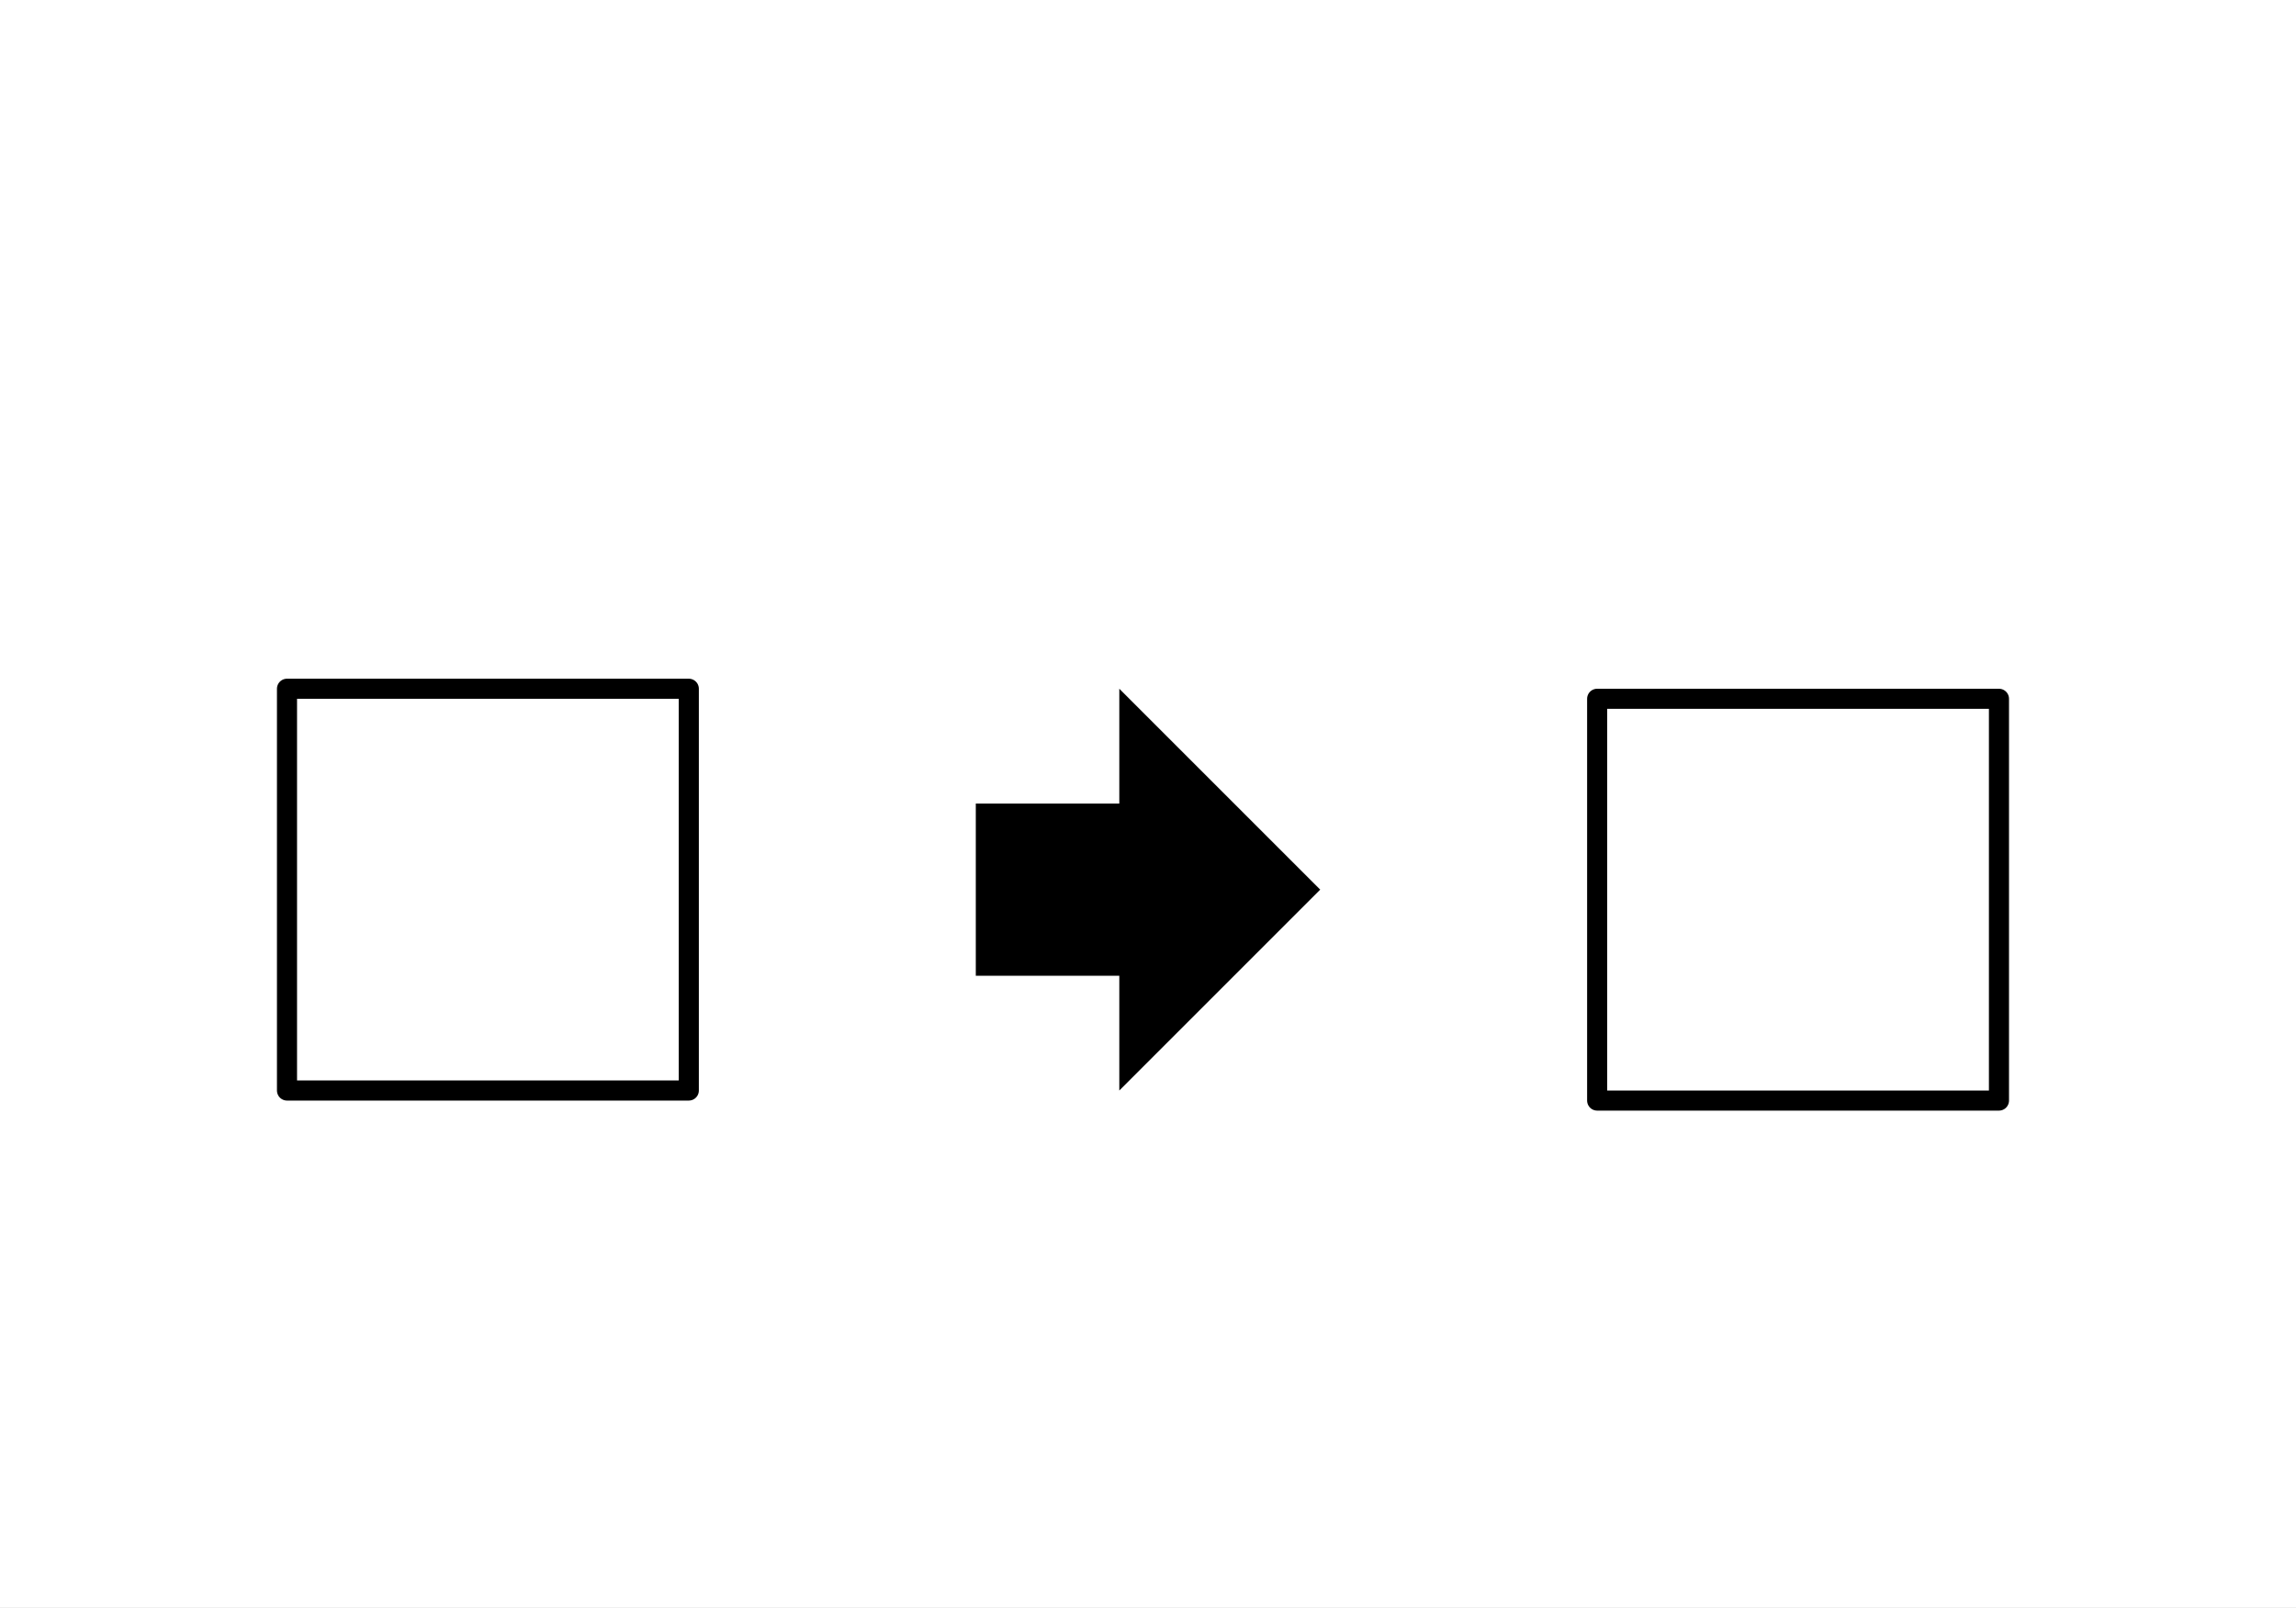
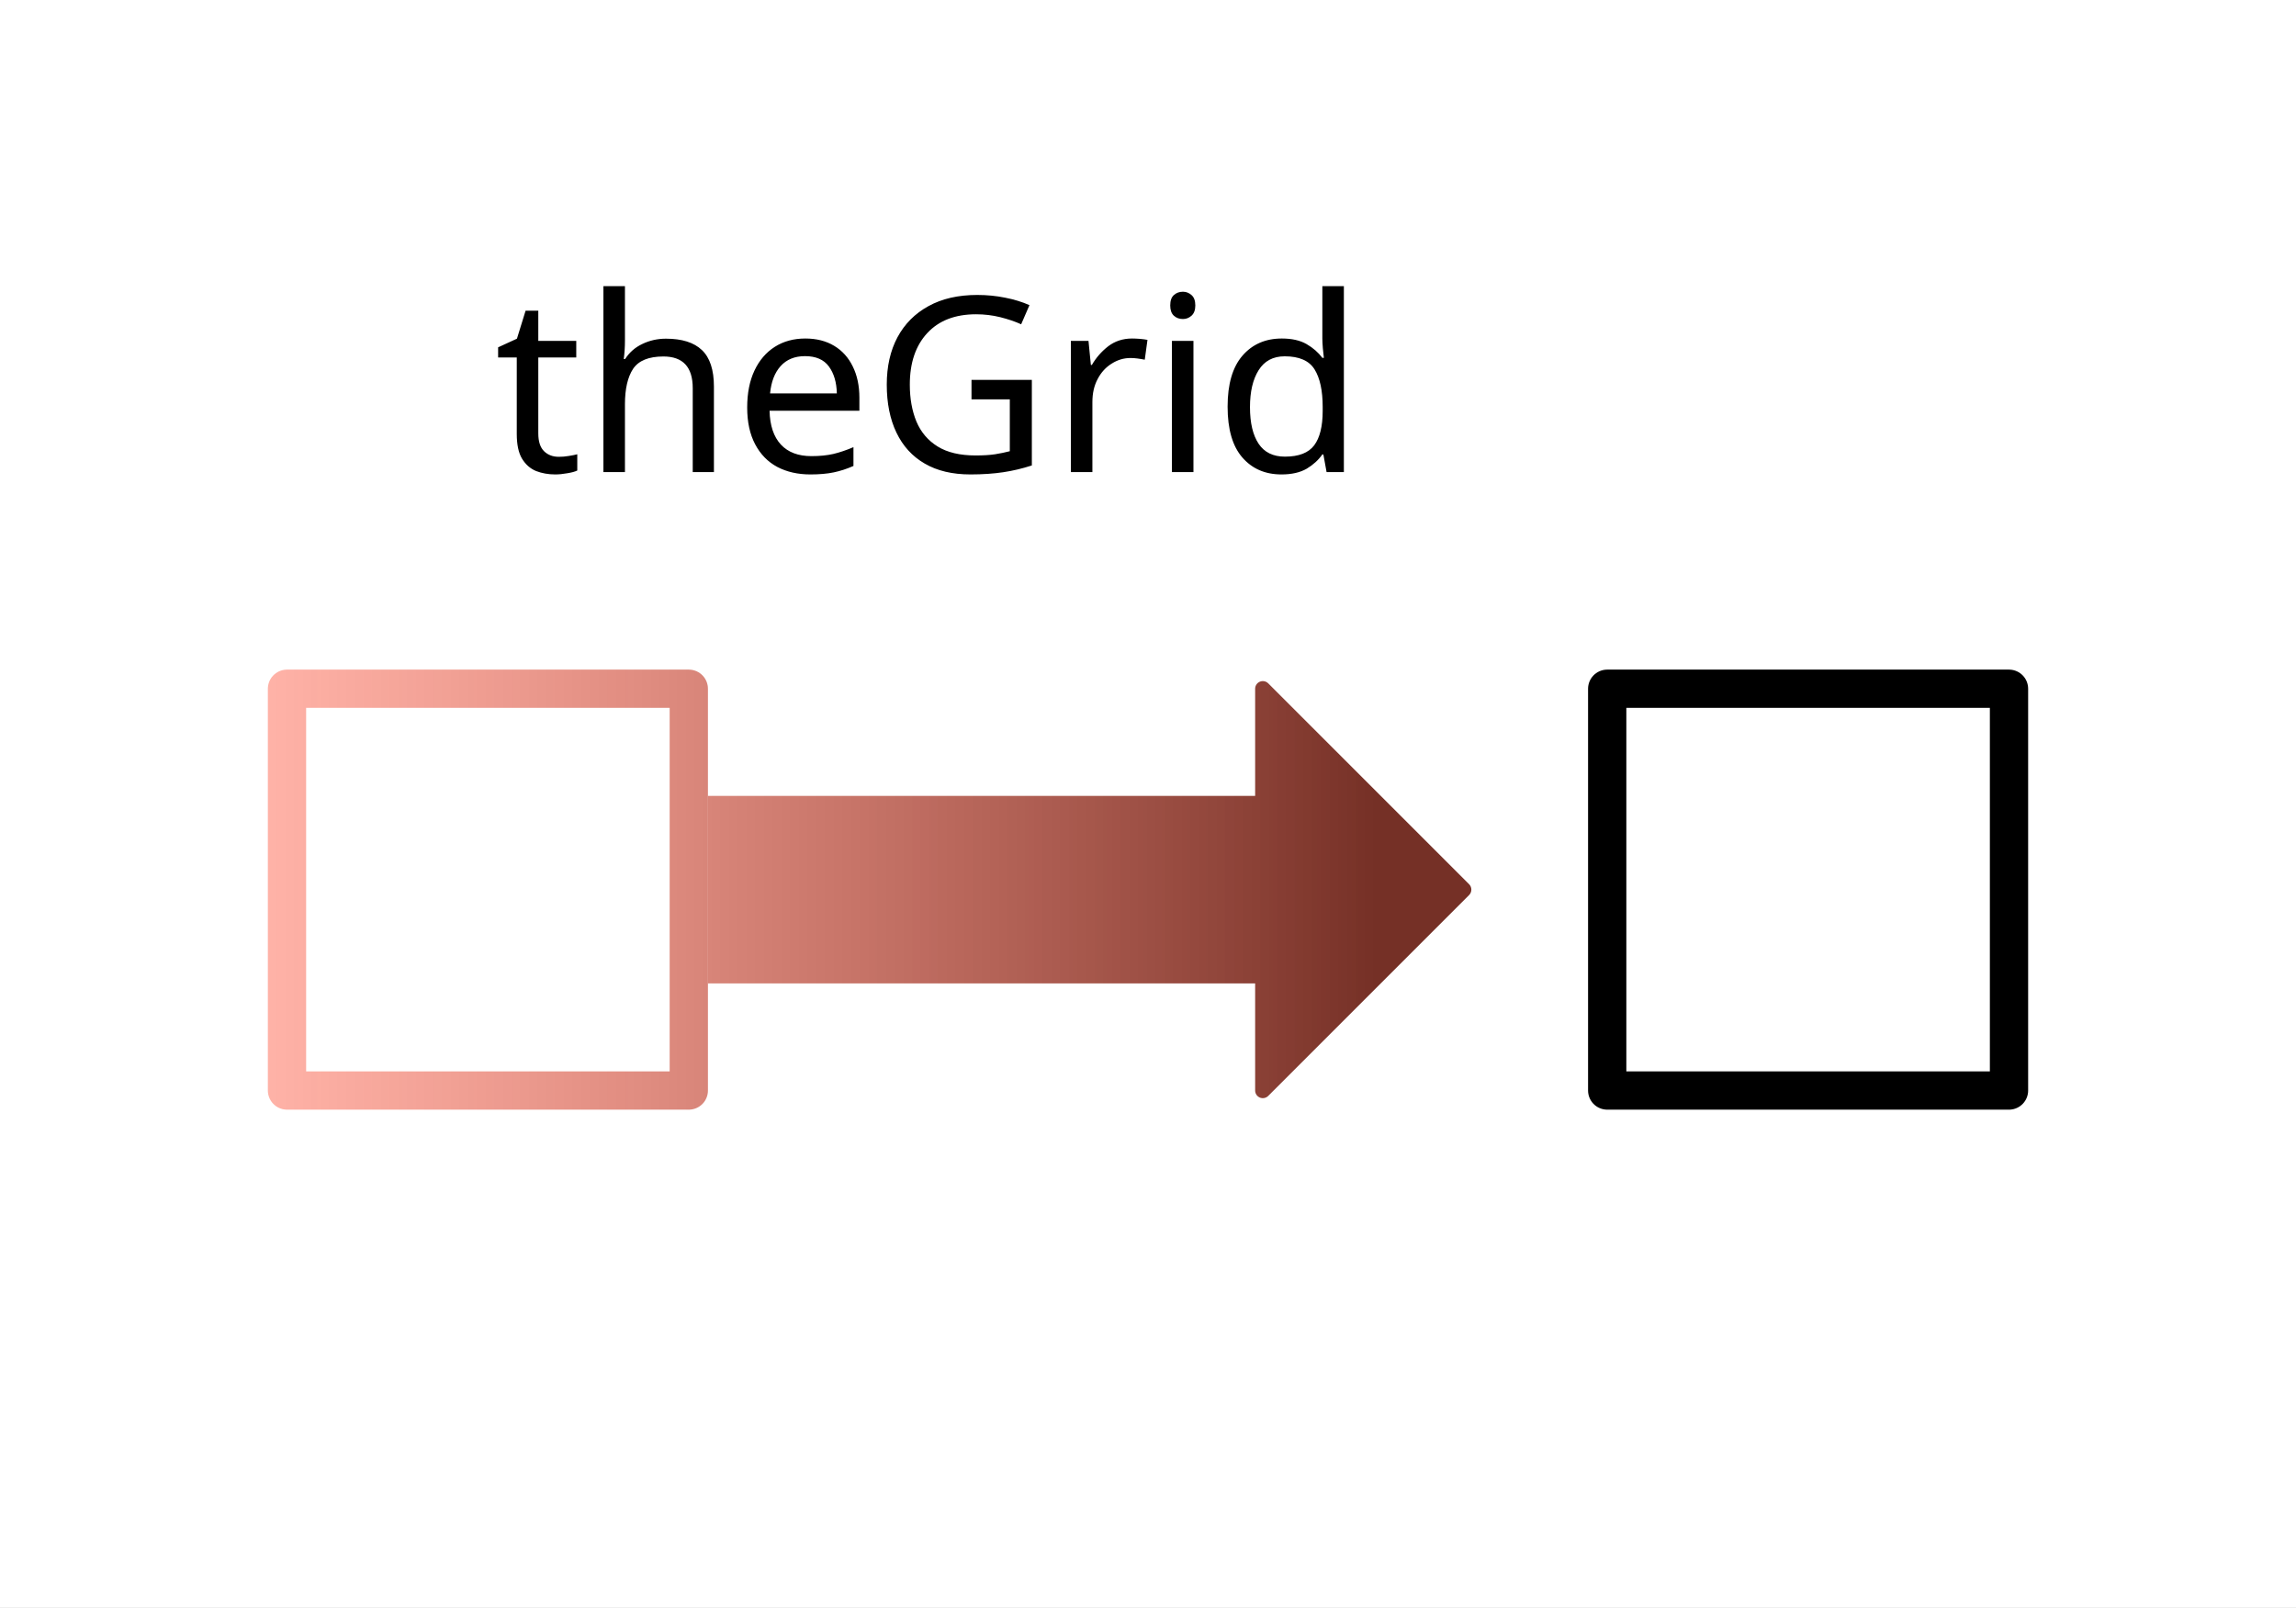
<svg xmlns="http://www.w3.org/2000/svg" xmlns:xlink="http://www.w3.org/1999/xlink" id="svg8" version="1.1" viewBox="0 0 158.75 111.125" height="420" width="600">
  <defs id="defs2">
+     <linearGradient id="linearGradient47">
+       <stop style="stop-color:#753026;stop-opacity:1;" offset="0" id="stop46" />
+       <stop style="stop-color:#fe654f;stop-opacity:0.5;" offset="1" id="stop47" />
+     </linearGradient>
    <linearGradient id="linearGradient1069">
      <stop style="stop-color:#ff6400;stop-opacity:1" offset="0" id="stop1065" />
      <stop style="stop-color:#ffc800;stop-opacity:1" offset="1" id="stop1067" />
    </linearGradient>
    <linearGradient xlink:href="#linearGradient1069" id="linearGradient1027" x1="800" y1="1.2598426e-05" x2="1.5118126e-05" y2="560" gradientUnits="userSpaceOnUse" gradientTransform="matrix(-0.2645833,0,0,-0.2645833,211.6667,297)" />
    <linearGradient id="linearGradient9165">
      <stop style="stop-color:#ff641b;stop-opacity:1" offset="0" id="stop9161" />
      <stop style="stop-color:#f3c800;stop-opacity:1" offset="1" id="stop9163" />
    </linearGradient>
    <linearGradient gradientTransform="matrix(0.7553903,0,0,0.9957418,-22.46234,-10.22119)" gradientUnits="userSpaceOnUse" y2="134.722" x2="28.222" y1="289.944" x1="28.222" id="linearGradient71" xlink:href="#linearGradient9165" />
    <linearGradient xlink:href="#linearGradient9165" id="linearGradient71-9" x1="28.222" y1="289.944" x2="28.222" y2="134.722" gradientUnits="userSpaceOnUse" gradientTransform="matrix(0.7553903,0,0,0.6180466,20.17525,120.6082)" />
+     <linearGradient xlink:href="#linearGradient47" id="linearGradient44" x1="127" y1="229.972" x2="24.694" y2="229.972" gradientUnits="userSpaceOnUse" />
+     <linearGradient xlink:href="#linearGradient47" id="linearGradient49" x1="127" y1="229.972" x2="24.694" y2="229.972" gradientUnits="userSpaceOnUse" />
  </defs>
  <g transform="translate(0,-185.875)" id="layer1">
    <g id="layer1-8" transform="matrix(0.7499999,0,0,0.75,-1.2e-6,74.24999)">
      <rect style="fill:#ffffff;fill-opacity:1;stroke:none;stroke-width:1.356;stroke-linecap:round;stroke-linejoin:round;stroke-miterlimit:4;stroke-dasharray:none;stroke-opacity:1" id="rect4627-6" width="211.667" height="148.167" x="5.9211923e-16" y="148.833" />
-       <rect style="fill:#ffffff;fill-opacity:1;stroke:#000000;stroke-width:1.852;stroke-linecap:round;stroke-linejoin:round;stroke-miterlimit:4;stroke-dasharray:none;stroke-opacity:1" id="app" width="37.042" height="37.042" x="26.458" y="212.333" />
-       <rect style="fill:#ffffff;fill-opacity:1;stroke:#000000;stroke-width:1.852;stroke-linecap:round;stroke-linejoin:round;stroke-miterlimit:4;stroke-dasharray:none;stroke-opacity:1" id="applications" width="37.042" height="37.042" x="147.241" y="213.259" />
-       <path style="fill:#000000;fill-opacity:1;stroke:none;stroke-width:0.265px;stroke-linecap:butt;stroke-linejoin:miter;stroke-opacity:1" d="m 89.958,222.917 v 15.875 H 103.188 v 10.583 l 18.521,-18.521 -18.521,-18.521 v 10.583 z" id="path4649" />
+       <rect style="fill:#ffffff;fill-opacity:1;stroke:#000000;stroke-width:3.528;stroke-linecap:round;stroke-linejoin:round;stroke-miterlimit:4;stroke-dasharray:none;stroke-opacity:1" id="applications" width="37.042" height="37.042" x="148.167" y="212.333" />
+       <path id="path40" style="baseline-shift:baseline;display:inline;overflow:visible;vector-effect:none;stroke-linecap:round;stroke-linejoin:round;enable-background:accumulate;stop-color:#000000;fill-opacity:1;fill:url(#linearGradient44)" d="M 116.417 211.628 A 0.706 0.706 0 0 0 116.147 211.681 A 0.706 0.706 0 0 0 115.711 212.334 L 115.711 222.211 L 65.264 222.211 L 65.264 239.498 L 115.711 239.498 L 115.711 249.375 A 0.706 0.706 0 0 0 116.916 249.873 L 135.436 231.354 A 0.706 0.706 0 0 0 135.436 230.355 L 116.916 211.834 A 0.706 0.706 0 0 0 116.417 211.628 z " />
+       <text xml:space="preserve" style="font-size:22.562px;line-height:1.25;font-family:sans-serif;text-align:center;text-anchor:middle;stroke-width:0.353" x="106.219" y="192.358" id="text1">
+         <tspan id="tspan1" style="font-style:normal;font-variant:normal;font-weight:normal;font-stretch:normal;font-family:Giphurs;-inkscape-font-specification:Giphurs;stroke-width:0.353" x="106.219" y="192.358">theGrid</tspan>
+       </text>
+       <rect style="fill:#ffffff;fill-opacity:1;stroke:url(#linearGradient49);stroke-width:3.528;stroke-linecap:round;stroke-linejoin:round;stroke-miterlimit:4;stroke-dasharray:none;stroke-opacity:1" id="app" width="37.042" height="37.042" x="26.458" y="212.333" />
    </g>
  </g>
</svg>
